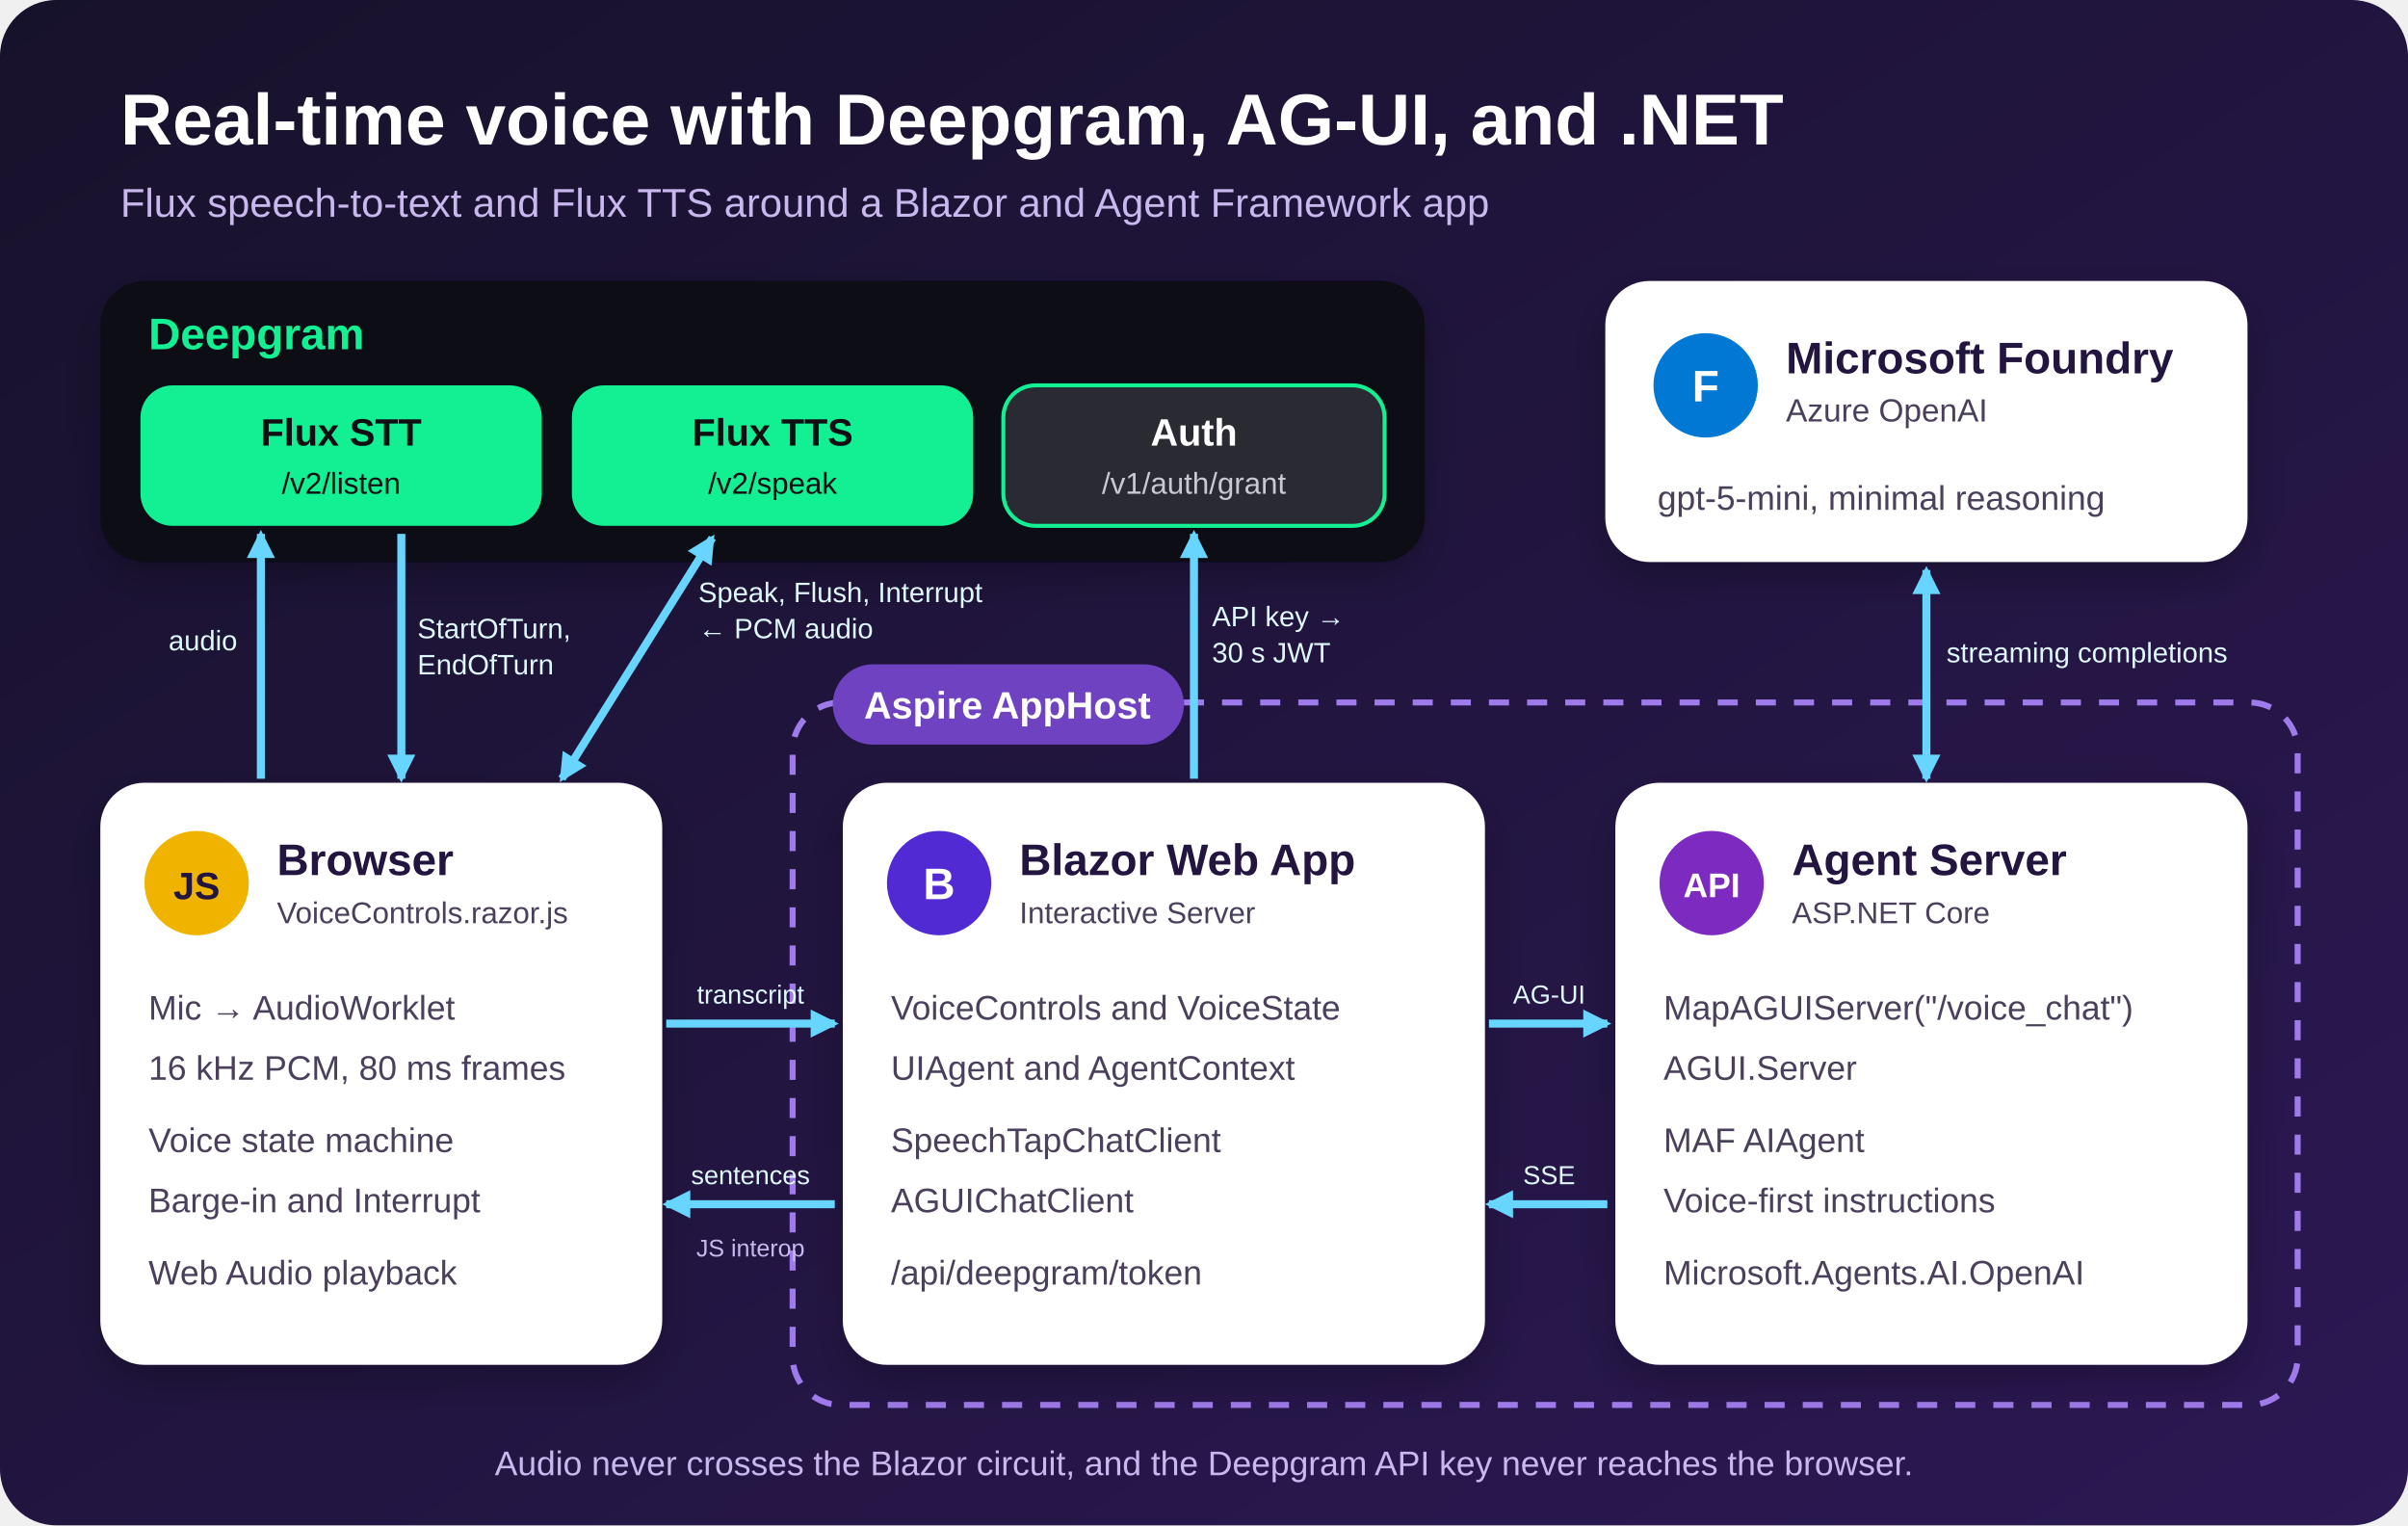
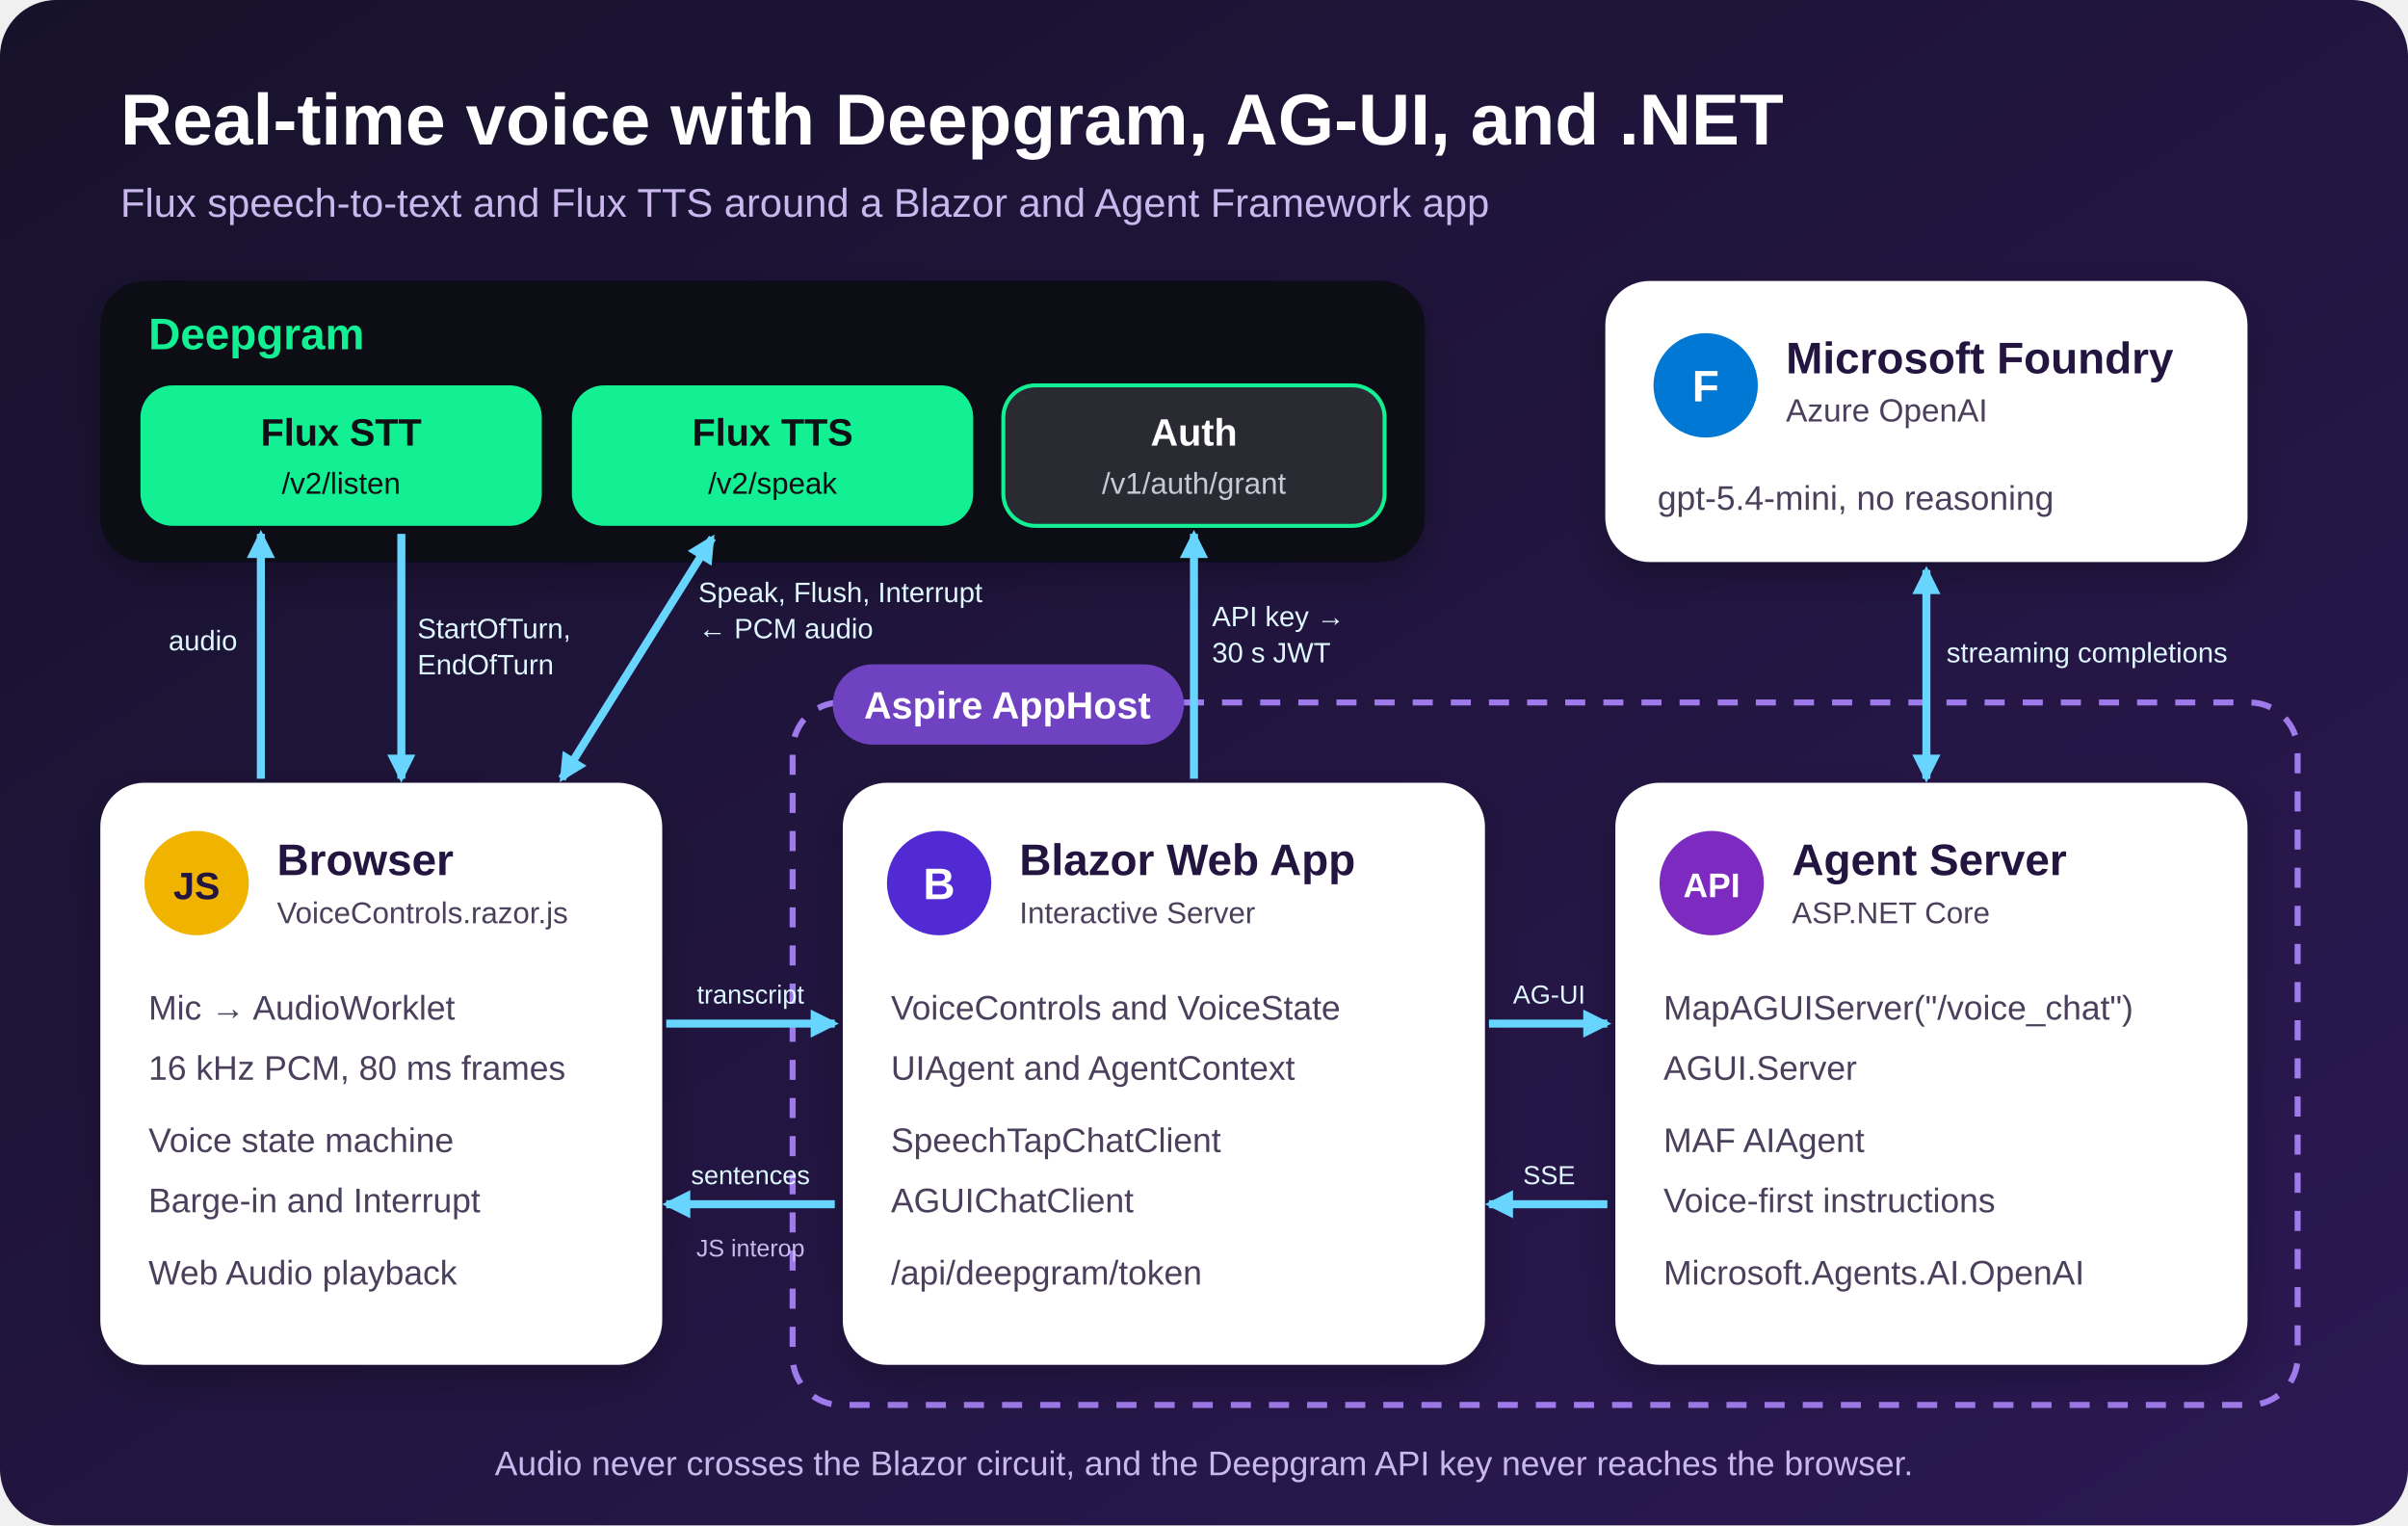
<svg xmlns="http://www.w3.org/2000/svg" width="1200" height="760" viewBox="0 0 1200 760" role="img" aria-labelledby="title desc">
  <defs>
    <linearGradient id="background" x1="0" y1="0" x2="1" y2="1">
      <stop offset="0" stop-color="#17122b" />
      <stop offset="1" stop-color="#2c1854" />
    </linearGradient>
    <filter id="shadow" x="-20%" y="-20%" width="140%" height="140%">
      <feDropShadow dx="0" dy="8" stdDeviation="10" flood-color="#000000" flood-opacity=".25" />
    </filter>
    <marker id="arrow" markerWidth="14" markerHeight="14" refX="12" refY="7" orient="auto-start-reverse" markerUnits="userSpaceOnUse">
      <path d="M0,0 L14,7 L0,14 z" fill="#68d5ff" />
    </marker>
  </defs>
  <rect width="1200" height="760" rx="28" fill="url(#background)" />
  <text x="60" y="72" fill="#ffffff" font-family="Segoe UI, Arial, sans-serif" font-size="36" font-weight="700">Real-time voice with Deepgram, AG-UI, and .NET</text>
  <text x="60" y="108" fill="#c9b8ee" font-family="Segoe UI, Arial, sans-serif" font-size="20">Flux speech-to-text and Flux TTS around a Blazor and Agent Framework app</text>
  <g filter="url(#shadow)">
    <rect x="50" y="140" width="660" height="140" rx="22" fill="#101014" />
  </g>
  <text x="74" y="174" fill="#13ef93" font-family="Segoe UI, Arial, sans-serif" font-size="22" font-weight="700">Deepgram</text>
  <rect x="70" y="192" width="200" height="70" rx="16" fill="#13ef93" />
  <text x="170" y="222" text-anchor="middle" fill="#101014" font-family="Segoe UI, Arial, sans-serif" font-size="19" font-weight="700">Flux STT</text>
  <text x="170" y="246" text-anchor="middle" fill="#101014" font-family="Segoe UI, Arial, sans-serif" font-size="15">/v2/listen</text>
  <rect x="285" y="192" width="200" height="70" rx="16" fill="#13ef93" />
  <text x="385" y="222" text-anchor="middle" fill="#101014" font-family="Segoe UI, Arial, sans-serif" font-size="19" font-weight="700">Flux TTS</text>
  <text x="385" y="246" text-anchor="middle" fill="#101014" font-family="Segoe UI, Arial, sans-serif" font-size="15">/v2/speak</text>
  <rect x="500" y="192" width="190" height="70" rx="16" fill="#2a2a33" stroke="#13ef93" stroke-width="2" />
  <text x="595" y="222" text-anchor="middle" fill="#ffffff" font-family="Segoe UI, Arial, sans-serif" font-size="19" font-weight="700">Auth</text>
  <text x="595" y="246" text-anchor="middle" fill="#c9c9d4" font-family="Segoe UI, Arial, sans-serif" font-size="15">/v1/auth/grant</text>
  <g filter="url(#shadow)">
    <rect x="800" y="140" width="320" height="140" rx="22" fill="#ffffff" />
    <circle cx="850" cy="192" r="26" fill="#0078d4" />
    <text x="850" y="200" text-anchor="middle" fill="#ffffff" font-family="Segoe UI, Arial, sans-serif" font-size="22" font-weight="700">F</text>
    <text x="890" y="186" fill="#24133f" font-family="Segoe UI, Arial, sans-serif" font-size="22" font-weight="700">Microsoft Foundry</text>
    <text x="890" y="210" fill="#4b3f5c" font-family="Segoe UI, Arial, sans-serif" font-size="16">Azure OpenAI</text>
-     <text x="826" y="254" fill="#4b3f5c" font-family="Segoe UI, Arial, sans-serif" font-size="17">gpt-5-mini, minimal reasoning</text>
+     <text x="826" y="254" fill="#4b3f5c" font-family="Segoe UI, Arial, sans-serif" font-size="17">gpt-5.4-mini, no reasoning</text>
  </g>
  <rect x="395" y="350" width="750" height="350" rx="24" fill="none" stroke="#9f7aea" stroke-width="3" stroke-dasharray="10 9" />
  <rect x="415" y="331" width="175" height="40" rx="20" fill="#6f42c1" />
  <text x="502" y="358" text-anchor="middle" fill="#ffffff" font-family="Segoe UI, Arial, sans-serif" font-size="19" font-weight="600">Aspire AppHost</text>
  <g filter="url(#shadow)">
    <rect x="50" y="390" width="280" height="290" rx="22" fill="#ffffff" />
    <circle cx="98" cy="440" r="26" fill="#f0b400" />
    <text x="98" y="448" text-anchor="middle" fill="#24133f" font-family="Segoe UI, Arial, sans-serif" font-size="19" font-weight="700">JS</text>
    <text x="138" y="436" fill="#24133f" font-family="Segoe UI, Arial, sans-serif" font-size="22" font-weight="700">Browser</text>
    <text x="138" y="460" fill="#4b3f5c" font-family="Segoe UI, Arial, sans-serif" font-size="15">VoiceControls.razor.js</text>
    <text x="74" y="508" fill="#4b3f5c" font-family="Segoe UI, Arial, sans-serif" font-size="17">Mic → AudioWorklet</text>
    <text x="74" y="538" fill="#4b3f5c" font-family="Segoe UI, Arial, sans-serif" font-size="17">16 kHz PCM, 80 ms frames</text>
    <text x="74" y="574" fill="#4b3f5c" font-family="Segoe UI, Arial, sans-serif" font-size="17">Voice state machine</text>
    <text x="74" y="604" fill="#4b3f5c" font-family="Segoe UI, Arial, sans-serif" font-size="17">Barge-in and Interrupt</text>
    <text x="74" y="640" fill="#4b3f5c" font-family="Segoe UI, Arial, sans-serif" font-size="17">Web Audio playback</text>
  </g>
  <g filter="url(#shadow)">
    <rect x="420" y="390" width="320" height="290" rx="22" fill="#ffffff" />
    <circle cx="468" cy="440" r="26" fill="#512bd4" />
    <text x="468" y="448" text-anchor="middle" fill="#ffffff" font-family="Segoe UI, Arial, sans-serif" font-size="22" font-weight="700">B</text>
    <text x="508" y="436" fill="#24133f" font-family="Segoe UI, Arial, sans-serif" font-size="22" font-weight="700">Blazor Web App</text>
    <text x="508" y="460" fill="#4b3f5c" font-family="Segoe UI, Arial, sans-serif" font-size="15">Interactive Server</text>
    <text x="444" y="508" fill="#4b3f5c" font-family="Segoe UI, Arial, sans-serif" font-size="17">VoiceControls and VoiceState</text>
    <text x="444" y="538" fill="#4b3f5c" font-family="Segoe UI, Arial, sans-serif" font-size="17">UIAgent and AgentContext</text>
    <text x="444" y="574" fill="#4b3f5c" font-family="Segoe UI, Arial, sans-serif" font-size="17">SpeechTapChatClient</text>
    <text x="444" y="604" fill="#4b3f5c" font-family="Segoe UI, Arial, sans-serif" font-size="17">AGUIChatClient</text>
    <text x="444" y="640" fill="#4b3f5c" font-family="Segoe UI, Arial, sans-serif" font-size="17">/api/deepgram/token</text>
  </g>
  <g filter="url(#shadow)">
    <rect x="805" y="390" width="315" height="290" rx="22" fill="#ffffff" />
    <circle cx="853" cy="440" r="26" fill="#7b2cbf" />
    <text x="853" y="447" text-anchor="middle" fill="#ffffff" font-family="Segoe UI, Arial, sans-serif" font-size="17" font-weight="700">API</text>
    <text x="893" y="436" fill="#24133f" font-family="Segoe UI, Arial, sans-serif" font-size="22" font-weight="700">Agent Server</text>
    <text x="893" y="460" fill="#4b3f5c" font-family="Segoe UI, Arial, sans-serif" font-size="15">ASP.NET Core</text>
    <text x="829" y="508" fill="#4b3f5c" font-family="Segoe UI, Arial, sans-serif" font-size="17">MapAGUIServer("/voice_chat")</text>
    <text x="829" y="538" fill="#4b3f5c" font-family="Segoe UI, Arial, sans-serif" font-size="17">AGUI.Server</text>
    <text x="829" y="574" fill="#4b3f5c" font-family="Segoe UI, Arial, sans-serif" font-size="17">MAF AIAgent</text>
    <text x="829" y="604" fill="#4b3f5c" font-family="Segoe UI, Arial, sans-serif" font-size="17">Voice-first instructions</text>
    <text x="829" y="640" fill="#4b3f5c" font-family="Segoe UI, Arial, sans-serif" font-size="17">Microsoft.Agents.AI.OpenAI</text>
  </g>
  <line x1="130" y1="388" x2="130" y2="266" stroke="#68d5ff" stroke-width="4" marker-end="url(#arrow)" />
  <line x1="200" y1="266" x2="200" y2="388" stroke="#68d5ff" stroke-width="4" marker-end="url(#arrow)" />
  <text x="84" y="324" fill="#dff7ff" font-family="Segoe UI, Arial, sans-serif" font-size="14">audio</text>
  <text x="208" y="318" fill="#dff7ff" font-family="Segoe UI, Arial, sans-serif" font-size="14">StartOfTurn,</text>
  <text x="208" y="336" fill="#dff7ff" font-family="Segoe UI, Arial, sans-serif" font-size="14">EndOfTurn</text>
  <line x1="280" y1="388" x2="355" y2="268" stroke="#68d5ff" stroke-width="4" marker-start="url(#arrow)" marker-end="url(#arrow)" />
  <text x="348" y="300" fill="#dff7ff" font-family="Segoe UI, Arial, sans-serif" font-size="14">Speak, Flush, Interrupt</text>
  <text x="348" y="318" fill="#dff7ff" font-family="Segoe UI, Arial, sans-serif" font-size="14">← PCM audio</text>
  <line x1="595" y1="388" x2="595" y2="266" stroke="#68d5ff" stroke-width="4" marker-end="url(#arrow)" />
  <text x="604" y="312" fill="#dff7ff" font-family="Segoe UI, Arial, sans-serif" font-size="14">API key →</text>
  <text x="604" y="330" fill="#dff7ff" font-family="Segoe UI, Arial, sans-serif" font-size="14">30 s JWT</text>
  <line x1="960" y1="388" x2="960" y2="284" stroke="#68d5ff" stroke-width="4" marker-start="url(#arrow)" marker-end="url(#arrow)" />
  <text x="970" y="330" fill="#dff7ff" font-family="Segoe UI, Arial, sans-serif" font-size="14">streaming completions</text>
  <line x1="332" y1="510" x2="416" y2="510" stroke="#68d5ff" stroke-width="4" marker-end="url(#arrow)" />
  <text x="374" y="500" text-anchor="middle" fill="#dff7ff" font-family="Segoe UI, Arial, sans-serif" font-size="13">transcript</text>
  <line x1="416" y1="600" x2="332" y2="600" stroke="#68d5ff" stroke-width="4" marker-end="url(#arrow)" />
  <text x="374" y="590" text-anchor="middle" fill="#dff7ff" font-family="Segoe UI, Arial, sans-serif" font-size="13">sentences</text>
  <text x="374" y="626" text-anchor="middle" fill="#c9b8ee" font-family="Segoe UI, Arial, sans-serif" font-size="12">JS interop</text>
  <line x1="742" y1="510" x2="801" y2="510" stroke="#68d5ff" stroke-width="4" marker-end="url(#arrow)" />
  <text x="772" y="500" text-anchor="middle" fill="#dff7ff" font-family="Segoe UI, Arial, sans-serif" font-size="13">AG-UI</text>
  <line x1="801" y1="600" x2="742" y2="600" stroke="#68d5ff" stroke-width="4" marker-end="url(#arrow)" />
  <text x="772" y="590" text-anchor="middle" fill="#dff7ff" font-family="Segoe UI, Arial, sans-serif" font-size="13">SSE</text>
  <text x="600" y="735" text-anchor="middle" fill="#c9b8ee" font-family="Segoe UI, Arial, sans-serif" font-size="17">Audio never crosses the Blazor circuit, and the Deepgram API key never reaches the browser.</text>
</svg>
